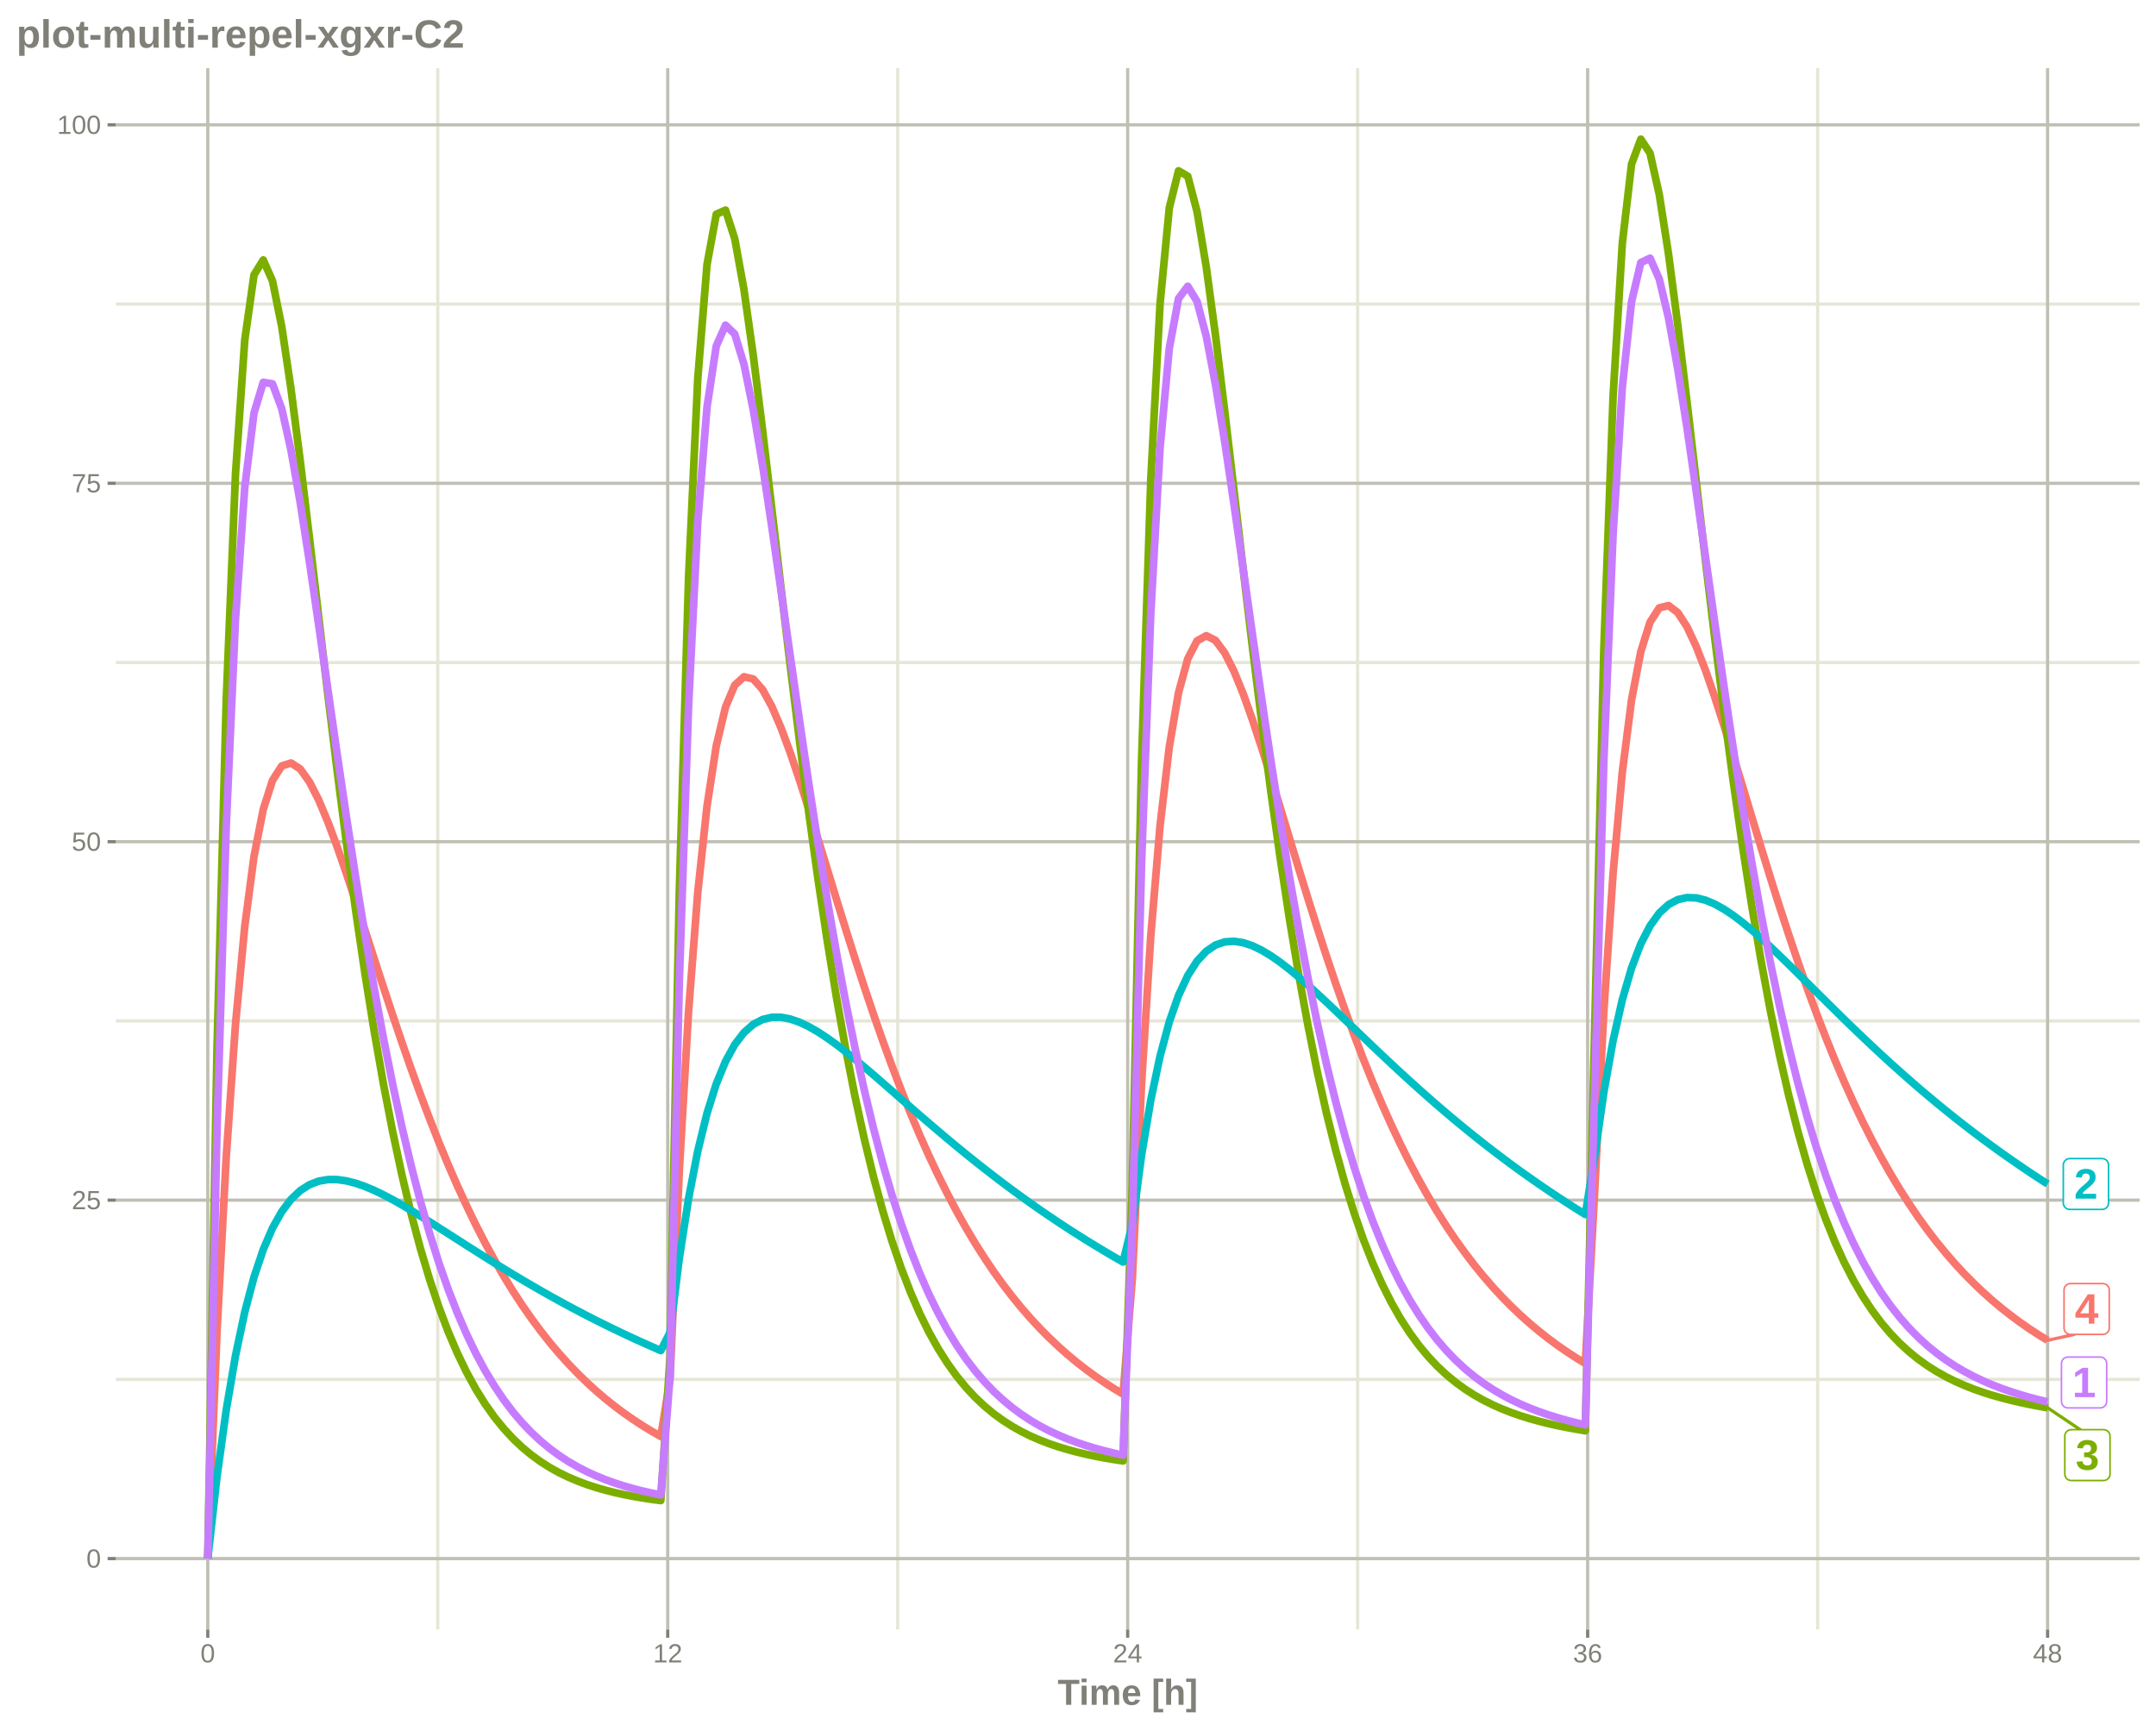
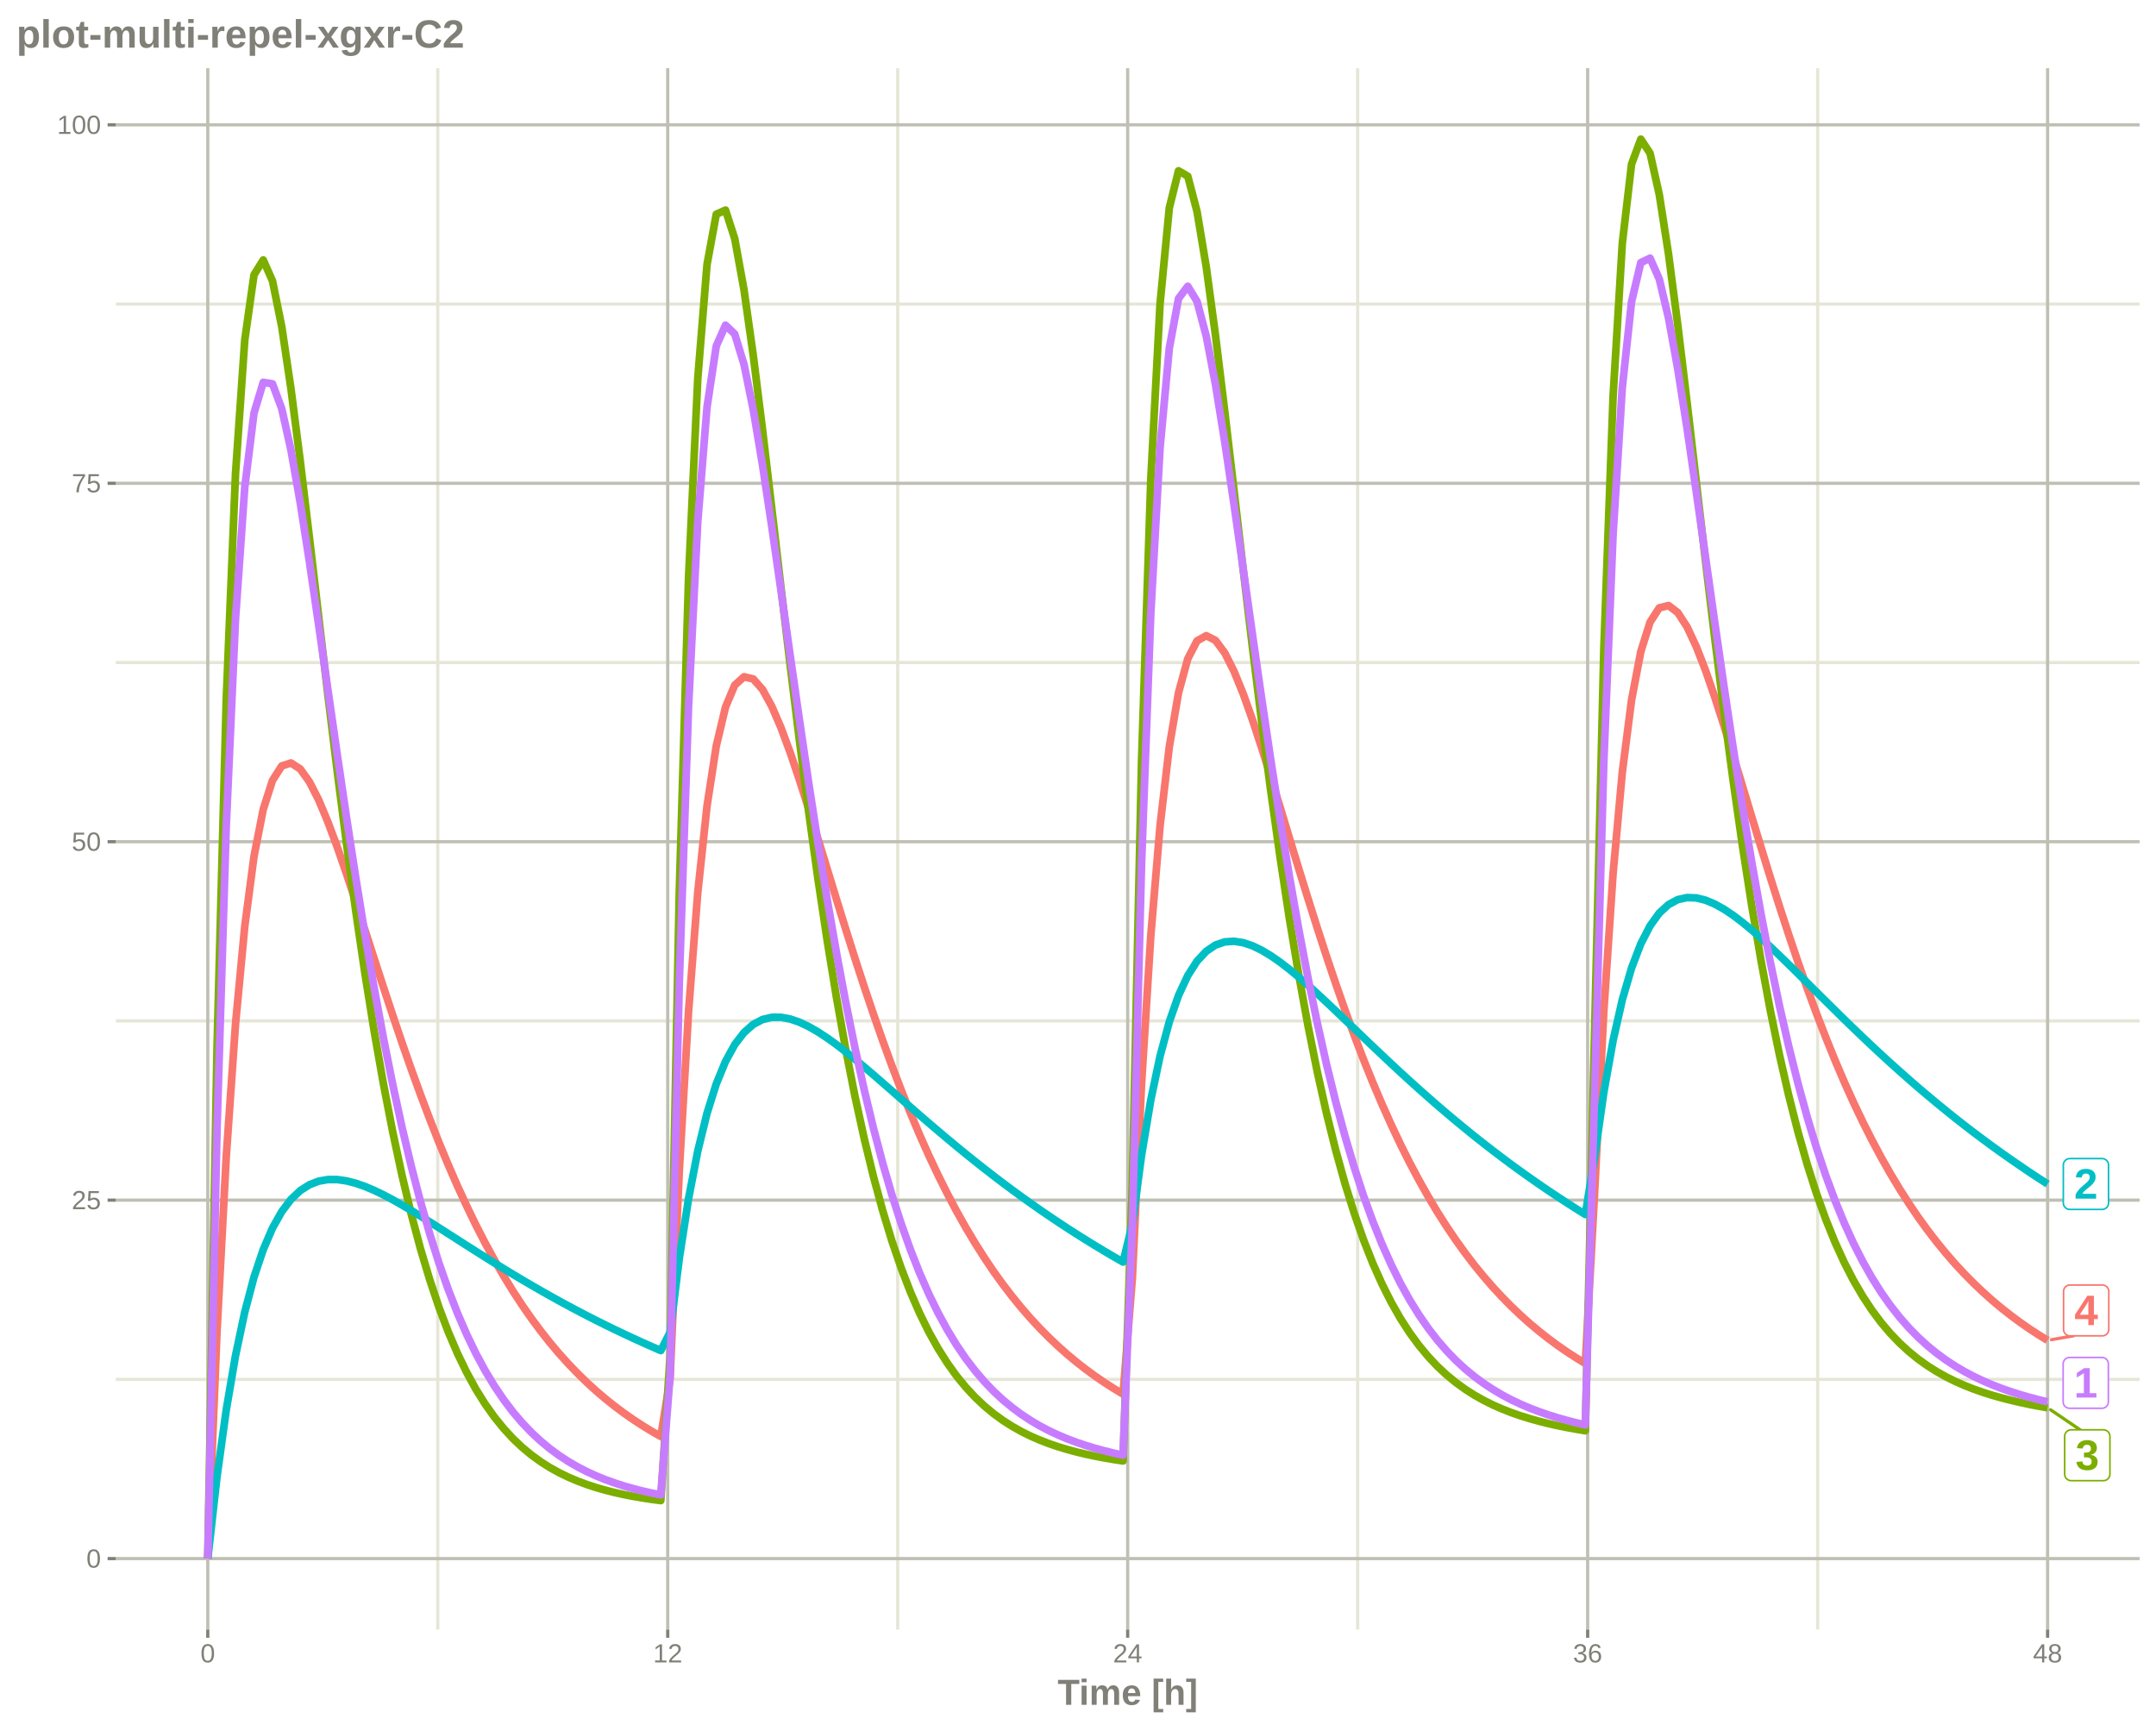
<svg xmlns="http://www.w3.org/2000/svg" viewBox="0 0 720.00 576.00">
  <defs>
    <style type="text/css">
    line, polyline, polygon, path, rect, circle {
      fill: none;
      stroke: #000000;
      stroke-linecap: round;
      stroke-linejoin: round;
      stroke-miterlimit: 10.00;
    }
  </style>
  </defs>
  <rect width="100%" height="100%" style="stroke: none; fill: #FFFFFF;" />
  <rect x="0.00" y="0.00" width="720.00" height="576.00" style="stroke-width: 1.07; stroke: #FFFFFF; fill: #FFFFFF;" />
  <defs>
    <clipPath id="cpMzguNjd8NzE0LjUyfDU0NC4xM3wyMi43Nw==">
      <rect x="38.67" y="22.77" width="675.85" height="521.36" />
    </clipPath>
  </defs>
  <rect x="38.67" y="22.77" width="675.85" height="521.36" style="stroke-width: 1.07; stroke: none; fill: #FFFFFF;" clip-path="url(#cpMzguNjd8NzE0LjUyfDU0NC4xM3wyMi43Nw==)" />
  <polyline points="38.67,460.59 714.52,460.59 " style="stroke-width: 1.07; stroke: #E6E6D8; stroke-linecap: butt;" clip-path="url(#cpMzguNjd8NzE0LjUyfDU0NC4xM3wyMi43Nw==)" />
  <polyline points="38.67,340.90 714.52,340.90 " style="stroke-width: 1.07; stroke: #E6E6D8; stroke-linecap: butt;" clip-path="url(#cpMzguNjd8NzE0LjUyfDU0NC4xM3wyMi43Nw==)" />
  <polyline points="38.67,221.22 714.52,221.22 " style="stroke-width: 1.07; stroke: #E6E6D8; stroke-linecap: butt;" clip-path="url(#cpMzguNjd8NzE0LjUyfDU0NC4xM3wyMi43Nw==)" />
  <polyline points="38.67,101.53 714.52,101.53 " style="stroke-width: 1.07; stroke: #E6E6D8; stroke-linecap: butt;" clip-path="url(#cpMzguNjd8NzE0LjUyfDU0NC4xM3wyMi43Nw==)" />
  <polyline points="146.19,544.13 146.19,22.77 " style="stroke-width: 1.07; stroke: #E6E6D8; stroke-linecap: butt;" clip-path="url(#cpMzguNjd8NzE0LjUyfDU0NC4xM3wyMi43Nw==)" />
  <polyline points="299.79,544.13 299.79,22.77 " style="stroke-width: 1.07; stroke: #E6E6D8; stroke-linecap: butt;" clip-path="url(#cpMzguNjd8NzE0LjUyfDU0NC4xM3wyMi43Nw==)" />
  <polyline points="453.40,544.13 453.40,22.77 " style="stroke-width: 1.07; stroke: #E6E6D8; stroke-linecap: butt;" clip-path="url(#cpMzguNjd8NzE0LjUyfDU0NC4xM3wyMi43Nw==)" />
  <polyline points="607.00,544.13 607.00,22.77 " style="stroke-width: 1.07; stroke: #E6E6D8; stroke-linecap: butt;" clip-path="url(#cpMzguNjd8NzE0LjUyfDU0NC4xM3wyMi43Nw==)" />
  <polyline points="38.67,520.43 714.52,520.43 " style="stroke-width: 1.07; stroke: #BFBFB4; stroke-linecap: butt;" clip-path="url(#cpMzguNjd8NzE0LjUyfDU0NC4xM3wyMi43Nw==)" />
  <polyline points="38.67,400.75 714.52,400.75 " style="stroke-width: 1.07; stroke: #BFBFB4; stroke-linecap: butt;" clip-path="url(#cpMzguNjd8NzE0LjUyfDU0NC4xM3wyMi43Nw==)" />
  <polyline points="38.67,281.06 714.52,281.06 " style="stroke-width: 1.07; stroke: #BFBFB4; stroke-linecap: butt;" clip-path="url(#cpMzguNjd8NzE0LjUyfDU0NC4xM3wyMi43Nw==)" />
  <polyline points="38.67,161.37 714.52,161.37 " style="stroke-width: 1.07; stroke: #BFBFB4; stroke-linecap: butt;" clip-path="url(#cpMzguNjd8NzE0LjUyfDU0NC4xM3wyMi43Nw==)" />
  <polyline points="38.67,41.69 714.52,41.69 " style="stroke-width: 1.07; stroke: #BFBFB4; stroke-linecap: butt;" clip-path="url(#cpMzguNjd8NzE0LjUyfDU0NC4xM3wyMi43Nw==)" />
  <polyline points="69.39,544.13 69.39,22.77 " style="stroke-width: 1.07; stroke: #BFBFB4; stroke-linecap: butt;" clip-path="url(#cpMzguNjd8NzE0LjUyfDU0NC4xM3wyMi43Nw==)" />
  <polyline points="222.99,544.13 222.99,22.77 " style="stroke-width: 1.07; stroke: #BFBFB4; stroke-linecap: butt;" clip-path="url(#cpMzguNjd8NzE0LjUyfDU0NC4xM3wyMi43Nw==)" />
  <polyline points="376.59,544.13 376.59,22.77 " style="stroke-width: 1.07; stroke: #BFBFB4; stroke-linecap: butt;" clip-path="url(#cpMzguNjd8NzE0LjUyfDU0NC4xM3wyMi43Nw==)" />
  <polyline points="530.20,544.13 530.20,22.77 " style="stroke-width: 1.07; stroke: #BFBFB4; stroke-linecap: butt;" clip-path="url(#cpMzguNjd8NzE0LjUyfDU0NC4xM3wyMi43Nw==)" />
  <polyline points="683.80,544.13 683.80,22.77 " style="stroke-width: 1.07; stroke: #BFBFB4; stroke-linecap: butt;" clip-path="url(#cpMzguNjd8NzE0LjUyfDU0NC4xM3wyMi43Nw==)" />
  <polyline points="69.39,520.43 72.47,444.63 75.56,386.20 78.65,341.97 81.74,309.29 84.82,285.98 87.91,270.25 91.00,260.58 94.09,255.76 97.17,254.77 100.26,256.77 103.35,261.09 106.44,267.15 109.52,274.52 112.61,282.81 115.70,291.73 118.79,301.05 121.87,310.57 124.96,320.14 128.05,329.64 131.14,338.98 134.22,348.09 137.31,356.93 140.40,365.44 143.49,373.62 146.57,381.43 149.66,388.88 152.75,395.97 155.84,402.68 158.92,409.04 162.01,415.05 165.10,420.71 168.19,426.05 171.27,431.07 174.36,435.79 177.45,440.23 180.54,444.39 183.62,448.30 186.71,451.96 189.80,455.39 192.89,458.60 195.97,461.60 199.06,464.42 202.15,467.05 205.24,469.52 208.32,471.82 211.41,473.98 214.50,476.00 217.59,477.89 220.67,479.65 223.76,460.53 226.85,390.95 229.94,337.79 233.02,298.02 236.11,269.14 239.20,249.07 242.29,236.09 245.37,228.78 248.46,225.98 251.55,226.72 254.64,230.22 257.72,235.82 260.81,243.00 263.90,251.33 266.99,260.48 270.07,270.14 273.16,280.11 276.25,290.21 279.34,300.29 282.42,310.24 285.51,319.99 288.60,329.48 291.69,338.64 294.77,347.46 297.86,355.91 300.95,363.98 304.04,371.67 307.12,378.97 310.21,385.89 313.30,392.44 316.39,398.62 319.47,404.46 322.56,409.95 325.65,415.13 328.74,419.99 331.82,424.57 334.91,428.86 338.00,432.89 341.09,436.68 344.17,440.22 347.26,443.55 350.35,446.67 353.44,449.59 356.52,452.33 359.61,454.90 362.70,457.30 365.79,459.56 368.87,461.67 371.96,463.65 375.05,465.51 378.14,426.96 381.22,361.91 384.31,312.47 387.40,275.75 390.49,249.36 393.57,231.31 396.66,219.97 399.75,213.99 402.84,212.26 405.92,213.85 409.01,218.01 412.10,224.15 415.19,231.74 418.27,240.39 421.36,249.78 424.45,259.62 427.54,269.72 430.62,279.90 433.71,290.04 436.80,300.03 439.89,309.79 442.97,319.28 446.06,328.43 449.15,337.24 452.24,345.67 455.32,353.72 458.41,361.38 461.50,368.65 464.59,375.55 467.67,382.07 470.76,388.24 473.85,394.05 476.94,399.53 480.02,404.70 483.11,409.55 486.20,414.12 489.29,418.41 492.37,422.45 495.46,426.23 498.55,429.79 501.64,433.12 504.72,436.25 507.81,439.19 510.90,441.95 513.99,444.53 517.07,446.96 520.16,449.24 523.25,451.38 526.34,453.39 529.42,455.27 532.51,398.43 535.60,337.64 538.69,291.69 541.77,257.82 544.86,233.74 547.95,217.57 551.04,207.74 554.12,202.97 557.21,202.20 560.30,204.55 563.39,209.32 566.47,215.91 569.56,223.86 572.65,232.78 575.74,242.35 578.82,252.33 581.91,262.52 585.00,272.75 588.09,282.91 591.17,292.91 594.26,302.66 597.35,312.11 600.44,321.23 603.52,330.00 606.61,338.38 609.70,346.38 612.79,354.00 615.87,361.23 618.96,368.08 622.05,374.56 625.14,380.68 628.22,386.46 631.31,391.91 634.40,397.04 637.49,401.88 640.57,406.42 643.66,410.69 646.75,414.71 649.84,418.48 652.92,422.03 656.01,425.36 659.10,428.48 662.19,431.42 665.27,434.18 668.36,436.77 671.45,439.20 674.54,441.49 677.62,443.64 680.71,445.66 683.80,447.56 " style="stroke-width: 2.56; stroke: #F8766D; stroke-linecap: butt;" clip-path="url(#cpMzguNjd8NzE0LjUyfDU0NC4xM3wyMi43Nw==)" />
  <polyline points="69.39,520.43 72.47,350.17 75.56,233.69 78.65,158.17 81.74,113.51 84.82,91.78 87.91,86.81 91.00,93.81 94.09,109.08 97.17,129.82 100.26,153.89 103.35,179.70 106.44,206.09 109.52,232.22 112.61,257.51 115.70,281.56 118.79,304.12 121.87,325.07 124.96,344.34 128.05,361.94 131.14,377.92 134.22,392.34 137.31,405.31 140.40,416.91 143.49,427.26 146.57,436.47 149.66,444.64 152.75,451.87 155.84,458.25 158.92,463.87 162.01,468.82 165.10,473.17 168.19,476.98 171.27,480.33 174.36,483.26 177.45,485.82 180.54,488.06 183.62,490.03 186.71,491.74 189.80,493.24 192.89,494.55 195.97,495.70 199.06,496.71 202.15,497.59 205.24,498.37 208.32,499.05 211.41,499.65 214.50,500.18 217.59,500.65 220.67,501.06 223.76,453.00 226.85,297.89 229.94,193.03 233.02,126.35 236.11,88.33 239.20,71.54 242.29,70.16 245.37,79.72 248.46,96.77 251.55,118.67 254.64,143.45 257.72,169.65 260.81,196.17 263.90,222.26 266.99,247.39 270.07,271.20 273.16,293.48 276.25,314.11 279.34,333.06 282.42,350.35 285.51,366.03 288.60,380.17 291.69,392.88 294.77,404.25 297.86,414.40 300.95,423.42 304.04,431.43 307.12,438.52 310.21,444.79 313.30,450.32 316.39,455.19 319.47,459.48 322.56,463.25 325.65,466.57 328.74,469.48 331.82,472.04 334.91,474.29 338.00,476.26 341.09,478.00 344.17,479.53 347.26,480.87 350.35,482.06 353.44,483.11 356.52,484.03 359.61,484.86 362.70,485.59 365.79,486.25 368.87,486.83 371.96,487.36 375.05,487.83 378.14,395.48 381.22,254.30 384.31,160.08 387.40,101.44 390.49,69.42 393.57,57.04 396.66,58.84 399.75,70.63 402.84,89.18 405.92,112.03 409.01,137.36 412.10,163.79 415.19,190.33 418.27,216.29 421.36,241.18 424.45,264.69 427.54,286.62 430.62,306.91 433.71,325.50 436.80,342.45 439.89,357.80 442.97,371.64 446.06,384.06 449.15,395.18 452.24,405.10 455.32,413.92 458.41,421.76 461.50,428.69 464.59,434.83 467.67,440.25 470.76,445.03 473.85,449.24 476.94,452.96 480.02,456.23 483.11,459.11 486.20,461.64 489.29,463.88 492.37,465.85 495.46,467.58 498.55,469.12 501.64,470.48 504.72,471.69 507.81,472.76 510.90,473.72 513.99,474.58 517.07,475.35 520.16,476.04 523.25,476.66 526.34,477.23 529.42,477.75 532.51,344.91 535.60,216.75 538.69,132.44 541.77,81.26 544.86,54.80 547.95,46.47 551.04,51.17 554.12,64.97 557.21,84.85 560.30,108.53 563.39,134.29 566.47,160.88 569.56,187.39 572.65,213.17 575.74,237.78 578.82,260.96 581.91,282.54 585.00,302.45 588.09,320.68 591.17,337.27 594.26,352.28 597.35,365.81 600.44,377.95 603.52,388.80 606.61,398.49 609.70,407.10 612.79,414.75 615.87,421.52 618.96,427.52 622.05,432.82 625.14,437.50 628.22,441.63 631.31,445.27 634.40,448.48 637.49,451.32 640.57,453.82 643.66,456.03 646.75,457.98 649.84,459.71 652.92,461.25 656.01,462.61 659.10,463.83 662.19,464.91 665.27,465.89 668.36,466.76 671.45,467.55 674.54,468.27 677.62,468.93 680.71,469.52 683.80,470.07 " style="stroke-width: 2.56; stroke: #7CAE00; stroke-linecap: butt;" clip-path="url(#cpMzguNjd8NzE0LjUyfDU0NC4xM3wyMi43Nw==)" />
  <polyline points="69.39,520.43 72.47,493.07 75.56,470.76 78.65,452.67 81.74,438.09 84.82,426.45 87.91,417.25 91.00,410.07 94.09,404.58 97.17,400.49 100.26,397.56 103.35,395.59 106.44,394.40 109.52,393.87 112.61,393.87 115.70,394.31 118.79,395.10 121.87,396.17 124.96,397.48 128.05,398.97 131.14,400.60 134.22,402.35 137.31,404.17 140.40,406.06 143.49,407.99 146.57,409.95 149.66,411.93 152.75,413.90 155.84,415.88 158.92,417.84 162.01,419.79 165.10,421.71 168.19,423.61 171.27,425.49 174.36,427.33 177.45,429.14 180.54,430.92 183.62,432.67 186.71,434.38 189.80,436.06 192.89,437.70 195.97,439.31 199.06,440.88 202.15,442.42 205.24,443.93 208.32,445.40 211.41,446.84 214.50,448.25 217.59,449.62 220.67,450.97 223.76,444.92 226.85,420.19 229.94,400.26 233.02,384.34 236.11,371.74 239.20,361.92 242.29,354.41 245.37,348.80 248.46,344.78 251.55,342.06 254.64,340.43 257.72,339.69 260.81,339.68 263.90,340.26 266.99,341.33 270.07,342.79 273.16,344.56 276.25,346.59 279.34,348.81 282.42,351.19 285.51,353.68 288.60,356.26 291.69,358.89 294.77,361.57 297.86,364.26 300.95,366.97 304.04,369.66 307.12,372.35 310.21,375.01 313.30,377.64 316.39,380.25 319.47,382.81 322.56,385.34 325.65,387.82 328.74,390.26 331.82,392.65 334.91,395.00 338.00,397.31 341.09,399.56 344.17,401.77 347.26,403.94 350.35,406.05 353.44,408.12 356.52,410.15 359.61,412.13 362.70,414.07 365.79,415.97 368.87,417.82 371.96,419.64 375.05,421.41 378.14,408.77 381.22,385.74 384.31,367.29 387.40,352.66 390.49,341.20 393.57,332.38 396.66,325.75 399.75,320.94 402.84,317.63 405.92,315.56 409.01,314.51 412.10,314.30 415.19,314.78 418.27,315.82 421.36,317.31 424.45,319.17 427.54,321.32 430.62,323.70 433.71,326.26 436.80,328.96 439.89,331.76 442.97,334.63 446.06,337.55 449.15,340.49 452.24,343.45 455.32,346.41 458.41,349.36 461.50,352.28 464.59,355.18 467.67,358.05 470.76,360.87 473.85,363.66 476.94,366.39 480.02,369.09 483.11,371.73 486.20,374.33 489.29,376.87 492.37,379.37 495.46,381.81 498.55,384.21 501.64,386.55 504.72,388.85 507.81,391.10 510.90,393.29 513.99,395.45 517.07,397.55 520.16,399.61 523.25,401.63 526.34,403.60 529.42,405.53 532.51,386.38 535.60,364.73 538.69,347.46 541.77,333.83 544.86,323.23 547.95,315.15 551.04,309.15 554.12,304.88 557.21,302.05 560.30,300.39 563.39,299.71 566.47,299.82 569.56,300.58 572.65,301.88 575.74,303.60 578.82,305.66 581.91,308.00 585.00,310.55 588.09,313.27 591.17,316.11 594.26,319.05 597.35,322.05 600.44,325.09 603.52,328.16 606.61,331.23 609.70,334.29 612.79,337.34 615.87,340.37 618.96,343.36 622.05,346.32 625.14,349.24 628.22,352.11 631.31,354.94 634.40,357.71 637.49,360.44 640.57,363.12 643.66,365.74 646.75,368.32 649.84,370.84 652.92,373.32 656.01,375.74 659.10,378.11 662.19,380.43 665.27,382.70 668.36,384.93 671.45,387.10 674.54,389.23 677.62,391.32 680.71,393.36 683.80,395.35 " style="stroke-width: 2.56; stroke: #00BFC4; stroke-linecap: butt;" clip-path="url(#cpMzguNjd8NzE0LjUyfDU0NC4xM3wyMi43Nw==)" />
  <polyline points="69.39,520.43 72.47,377.22 75.56,275.69 78.65,206.64 81.74,162.69 84.82,137.94 87.91,127.67 91.00,128.17 94.09,136.48 97.17,150.30 100.26,167.84 103.35,187.70 106.44,208.83 109.52,230.43 112.61,251.92 115.70,272.86 118.79,292.97 121.87,312.04 124.96,329.95 128.05,346.64 131.14,362.08 134.22,376.28 137.31,389.29 140.40,401.15 143.49,411.92 146.57,421.68 149.66,430.49 152.75,438.42 155.84,445.55 158.92,451.94 162.01,457.67 165.10,462.79 168.19,467.36 171.27,471.43 174.36,475.06 177.45,478.30 180.54,481.17 183.62,483.72 186.71,485.99 189.80,488.01 192.89,489.80 195.97,491.39 199.06,492.80 202.15,494.06 205.24,495.17 208.32,496.17 211.41,497.05 214.50,497.84 217.59,498.54 220.67,499.16 223.76,459.43 226.85,328.12 229.94,235.95 233.02,174.21 236.11,135.93 239.20,115.53 242.29,108.57 245.37,111.55 248.46,121.68 251.55,136.81 254.64,155.25 257.72,175.71 260.81,197.21 263.90,219.00 266.99,240.55 270.07,261.46 273.16,281.46 276.25,300.39 279.34,318.12 282.42,334.62 285.51,349.86 288.60,363.87 291.69,376.70 294.77,388.38 297.86,398.99 300.95,408.60 304.04,417.28 307.12,425.10 310.21,432.13 313.30,438.44 316.39,444.10 319.47,449.16 322.56,453.69 325.65,457.73 328.74,461.34 331.82,464.56 334.91,467.43 338.00,469.99 341.09,472.27 344.17,474.31 347.26,476.13 350.35,477.75 353.44,479.19 356.52,480.49 359.61,481.65 362.70,482.68 365.79,483.62 368.87,484.45 371.96,485.21 375.05,485.89 378.14,409.04 381.22,288.51 384.31,204.75 387.40,149.55 390.49,116.28 393.57,99.69 396.66,95.58 399.75,100.65 402.84,112.28 405.92,128.45 409.01,147.57 412.10,168.44 415.19,190.14 418.27,211.98 421.36,233.47 424.45,254.24 427.54,274.05 430.62,292.75 433.71,310.24 436.80,326.49 439.89,341.49 442.97,355.26 446.06,367.86 449.15,379.33 452.24,389.75 455.32,399.19 458.41,407.70 461.50,415.38 464.59,422.29 467.67,428.49 470.76,434.05 473.85,439.04 476.94,443.50 480.02,447.49 483.11,451.06 486.20,454.25 489.29,457.10 492.37,459.64 495.46,461.92 498.55,463.95 501.64,465.78 504.72,467.41 507.81,468.87 510.90,470.19 513.99,471.37 517.07,472.44 520.16,473.40 523.25,474.28 526.34,475.07 529.42,475.79 532.51,364.73 535.60,254.32 538.69,178.46 541.77,129.35 544.86,100.75 547.95,87.69 551.04,86.21 554.12,93.19 557.21,106.19 560.30,123.28 563.39,142.99 566.47,164.19 569.56,186.04 572.65,207.88 575.74,229.27 578.82,249.87 581.91,269.46 585.00,287.92 588.09,305.15 591.17,321.13 594.26,335.87 597.35,349.40 600.44,361.76 603.52,373.01 606.61,383.22 609.70,392.47 612.79,400.82 615.87,408.34 618.96,415.11 622.05,421.20 625.14,426.66 628.22,431.55 631.31,435.94 634.40,439.86 637.49,443.38 640.57,446.52 643.66,449.34 646.75,451.86 649.84,454.12 652.92,456.14 656.01,457.96 659.10,459.59 662.19,461.06 665.27,462.39 668.36,463.58 671.45,464.67 674.54,465.65 677.62,466.54 680.71,467.36 683.80,468.10 " style="stroke-width: 2.56; stroke: #C77CFF; stroke-linecap: butt;" clip-path="url(#cpMzguNjd8NzE0LjUyfDU0NC4xM3wyMi43Nw==)" />
-   <polygon points="690.59,470.12 701.37,470.12 701.28,470.12 701.63,470.10 701.97,470.03 702.30,469.91 702.60,469.73 702.87,469.51 703.10,469.25 703.28,468.96 703.42,468.64 703.50,468.30 703.53,467.96 703.53,467.96 703.53,455.30 703.53,455.30 703.50,454.95 703.42,454.61 703.28,454.29 703.10,454.00 702.87,453.74 702.60,453.52 702.30,453.34 701.97,453.22 701.63,453.15 701.37,453.14 690.59,453.14 690.85,453.15 690.50,453.14 690.15,453.18 689.82,453.28 689.51,453.43 689.22,453.62 688.97,453.86 688.76,454.14 688.60,454.45 688.49,454.78 688.43,455.12 688.43,455.30 688.43,467.96 688.43,467.78 688.43,468.13 688.49,468.47 688.60,468.80 688.76,469.11 688.97,469.39 689.22,469.63 689.51,469.83 689.82,469.98 690.15,470.07 690.50,470.12 " style="stroke-width: 0.53; stroke: #C77CFF; fill: #FFFFFF;" clip-path="url(#cpMzguNjd8NzE0LjUyfDU0NC4xM3wyMi43Nw==)" />
+   <line x1="694.64" y1="477.43" x2="684.79" y2="470.74" style="stroke-width: 1.07; stroke: #7CAE00;" clip-path="url(#cpMzguNjd8NzE0LjUyfDU0NC4xM3wyMi43Nw==)" />
+   <line x1="692.42" y1="446.06" x2="685.09" y2="447.34" style="stroke-width: 1.07; stroke: #F8766D;" clip-path="url(#cpMzguNjd8NzE0LjUyfDU0NC4xM3wyMi43Nw==)" />
+   <polygon points="691.15,470.25 701.93,470.25 701.85,470.25 702.20,470.23 702.54,470.16 702.86,470.04 703.16,469.87 703.43,469.65 703.66,469.39 703.85,469.09 703.98,468.77 704.07,468.44 704.09,468.09 704.09,468.09 704.09,455.43 704.09,455.43 704.07,455.08 703.98,454.74 703.85,454.42 703.66,454.13 703.43,453.87 703.16,453.65 702.86,453.48 702.54,453.35 702.20,453.28 701.93,453.27 691.15,453.27 691.41,453.28 691.06,453.27 690.72,453.31 690.38,453.41 690.07,453.56 689.78,453.75 689.53,453.99 689.32,454.27 689.16,454.58 689.05,454.91 689.00,455.25 688.99,455.43 688.99,468.09 689.00,467.91 689.00,468.26 689.05,468.61 689.16,468.94 689.32,469.24 689.53,469.52 689.78,469.76 690.07,469.96 690.38,470.11 690.72,470.20 691.06,470.25 " style="stroke-width: 0.53; stroke: #C77CFF; fill: #FFFFFF;" clip-path="url(#cpMzguNjd8NzE0LjUyfDU0NC4xM3wyMi43Nw==)" />
  <g clip-path="url(#cpMzguNjd8NzE0LjUyfDU0NC4xM3wyMi43Nw==)">
-     <text x="692.03" y="466.52" style="font-size: 14.23px; font-weight: bold; fill: #C77CFF; font-family: Liberation Sans;" textLength="7.91px" lengthAdjust="spacingAndGlyphs">1</text>
+     <text x="692.59" y="466.65" style="font-size: 14.23px; font-weight: bold; fill: #C77CFF; font-family: Liberation Sans;" textLength="7.91px" lengthAdjust="spacingAndGlyphs">1</text>
  </g>
  <polygon points="691.21,403.84 701.99,403.84 701.91,403.84 702.25,403.83 702.59,403.76 702.92,403.64 703.22,403.46 703.49,403.24 703.72,402.98 703.90,402.69 704.04,402.37 704.12,402.03 704.15,401.68 704.15,401.68 704.15,389.02 704.15,389.02 704.12,388.68 704.04,388.34 703.90,388.02 703.72,387.73 703.49,387.47 703.22,387.25 702.92,387.07 702.59,386.95 702.25,386.88 701.99,386.86 691.21,386.86 691.47,386.88 691.12,386.87 690.77,386.91 690.44,387.00 690.13,387.15 689.84,387.35 689.59,387.59 689.38,387.87 689.22,388.18 689.11,388.51 689.05,388.85 689.05,389.02 689.05,401.68 689.05,401.51 689.05,401.86 689.11,402.20 689.22,402.53 689.38,402.84 689.59,403.12 689.84,403.36 690.13,403.56 690.44,403.70 690.77,403.80 691.12,403.84 " style="stroke-width: 0.53; stroke: #00BFC4; fill: #FFFFFF;" clip-path="url(#cpMzguNjd8NzE0LjUyfDU0NC4xM3wyMi43Nw==)" />
  <g clip-path="url(#cpMzguNjd8NzE0LjUyfDU0NC4xM3wyMi43Nw==)">
    <text x="692.65" y="400.24" style="font-size: 14.23px; font-weight: bold; fill: #00BFC4; font-family: Liberation Sans;" textLength="7.91px" lengthAdjust="spacingAndGlyphs">2</text>
  </g>
-   <line x1="694.67" y1="477.38" x2="683.80" y2="470.07" style="stroke-width: 1.07; stroke: #7CAE00;" clip-path="url(#cpMzguNjd8NzE0LjUyfDU0NC4xM3wyMi43Nw==)" />
-   <polygon points="691.71,494.36 702.49,494.36 702.41,494.36 702.75,494.35 703.09,494.28 703.42,494.16 703.72,493.98 703.99,493.76 704.22,493.50 704.41,493.21 704.54,492.89 704.63,492.55 704.65,492.20 704.65,492.20 704.65,479.54 704.65,479.54 704.63,479.20 704.54,478.86 704.41,478.54 704.22,478.25 703.99,477.99 703.72,477.77 703.42,477.59 703.09,477.47 702.75,477.40 702.49,477.38 691.71,477.38 691.97,477.40 691.62,477.39 691.28,477.43 690.94,477.52 690.63,477.67 690.34,477.87 690.09,478.11 689.88,478.39 689.72,478.70 689.61,479.03 689.55,479.37 689.55,479.54 689.55,492.20 689.55,492.03 689.55,492.38 689.61,492.72 689.72,493.05 689.88,493.36 690.09,493.64 690.34,493.88 690.63,494.08 690.94,494.22 691.28,494.32 691.62,494.36 " style="stroke-width: 0.53; stroke: #7CAE00; fill: #FFFFFF;" clip-path="url(#cpMzguNjd8NzE0LjUyfDU0NC4xM3wyMi43Nw==)" />
+   <polygon points="691.66,494.41 702.45,494.41 702.36,494.41 702.71,494.40 703.05,494.33 703.37,494.20 703.67,494.03 703.94,493.81 704.17,493.55 704.36,493.26 704.49,492.94 704.58,492.60 704.61,492.25 704.61,492.25 704.61,479.59 704.61,479.59 704.58,479.25 704.49,478.91 704.36,478.59 704.17,478.29 703.94,478.03 703.67,477.81 703.37,477.64 703.05,477.52 702.71,477.45 702.45,477.43 691.66,477.43 691.92,477.45 691.57,477.43 691.23,477.48 690.89,477.57 690.58,477.72 690.29,477.92 690.04,478.16 689.83,478.44 689.67,478.75 689.56,479.08 689.51,479.42 689.50,479.59 689.50,492.25 689.51,492.08 689.51,492.43 689.56,492.77 689.67,493.10 689.83,493.41 690.04,493.69 690.29,493.93 690.58,494.12 690.89,494.27 691.23,494.37 691.57,494.41 " style="stroke-width: 0.53; stroke: #7CAE00; fill: #FFFFFF;" clip-path="url(#cpMzguNjd8NzE0LjUyfDU0NC4xM3wyMi43Nw==)" />
  <g clip-path="url(#cpMzguNjd8NzE0LjUyfDU0NC4xM3wyMi43Nw==)">
-     <text x="693.15" y="490.76" style="font-size: 14.23px; font-weight: bold; fill: #7CAE00; font-family: Liberation Sans;" textLength="7.91px" lengthAdjust="spacingAndGlyphs">3</text>
+     <text x="693.10" y="490.81" style="font-size: 14.23px; font-weight: bold; fill: #7CAE00; font-family: Liberation Sans;" textLength="7.91px" lengthAdjust="spacingAndGlyphs">3</text>
  </g>
-   <line x1="692.73" y1="445.58" x2="683.80" y2="447.56" style="stroke-width: 1.07; stroke: #F8766D;" clip-path="url(#cpMzguNjd8NzE0LjUyfDU0NC4xM3wyMi43Nw==)" />
-   <polygon points="691.45,445.58 702.23,445.58 702.15,445.58 702.49,445.56 702.83,445.50 703.16,445.37 703.46,445.20 703.73,444.98 703.96,444.72 704.15,444.42 704.28,444.10 704.37,443.77 704.39,443.42 704.39,443.42 704.39,430.76 704.39,430.76 704.37,430.41 704.28,430.08 704.15,429.76 703.96,429.46 703.73,429.20 703.46,428.98 703.16,428.81 702.83,428.68 702.49,428.62 702.23,428.60 691.45,428.60 691.71,428.62 691.36,428.60 691.02,428.64 690.68,428.74 690.37,428.89 690.08,429.09 689.83,429.33 689.62,429.60 689.46,429.91 689.35,430.24 689.29,430.59 689.29,430.76 689.29,443.42 689.29,443.25 689.29,443.59 689.35,443.94 689.46,444.27 689.62,444.58 689.83,444.85 690.08,445.09 690.37,445.29 690.68,445.44 691.02,445.54 691.36,445.58 " style="stroke-width: 0.53; stroke: #F8766D; fill: #FFFFFF;" clip-path="url(#cpMzguNjd8NzE0LjUyfDU0NC4xM3wyMi43Nw==)" />
+   <polygon points="691.29,446.06 702.08,446.06 701.99,446.06 702.34,446.04 702.68,445.97 703.00,445.85 703.30,445.68 703.57,445.46 703.80,445.20 703.99,444.90 704.12,444.58 704.21,444.24 704.24,443.90 704.24,443.90 704.24,431.24 704.24,431.24 704.21,430.89 704.12,430.55 703.99,430.23 703.80,429.94 703.57,429.68 703.30,429.46 703.00,429.29 702.68,429.16 702.34,429.09 702.08,429.08 691.29,429.08 691.55,429.09 691.20,429.08 690.86,429.12 690.52,429.22 690.21,429.37 689.92,429.56 689.67,429.80 689.46,430.08 689.30,430.39 689.19,430.72 689.14,431.06 689.13,431.24 689.13,443.90 689.14,443.72 689.14,444.07 689.19,444.41 689.30,444.74 689.46,445.05 689.67,445.33 689.92,445.57 690.21,445.77 690.52,445.92 690.86,446.01 691.20,446.06 " style="stroke-width: 0.53; stroke: #F8766D; fill: #FFFFFF;" clip-path="url(#cpMzguNjd8NzE0LjUyfDU0NC4xM3wyMi43Nw==)" />
  <g clip-path="url(#cpMzguNjd8NzE0LjUyfDU0NC4xM3wyMi43Nw==)">
-     <text x="692.89" y="441.98" style="font-size: 14.23px; font-weight: bold; fill: #F8766D; font-family: Liberation Sans;" textLength="7.91px" lengthAdjust="spacingAndGlyphs">4</text>
+     <text x="692.73" y="442.46" style="font-size: 14.23px; font-weight: bold; fill: #F8766D; font-family: Liberation Sans;" textLength="7.91px" lengthAdjust="spacingAndGlyphs">4</text>
  </g>
  <defs>
    <clipPath id="cpMC4wMHw3MjAuMDB8NTc2LjAwfDAuMDA=">
      <rect x="0.00" y="0.00" width="720.00" height="576.00" />
    </clipPath>
  </defs>
  <g clip-path="url(#cpMC4wMHw3MjAuMDB8NTc2LjAwfDAuMDA=)">
    <text x="28.84" y="523.46" style="font-size: 8.80px; fill: #808078; font-family: Liberation Sans;" textLength="4.89px" lengthAdjust="spacingAndGlyphs">0</text>
  </g>
  <g clip-path="url(#cpMC4wMHw3MjAuMDB8NTc2LjAwfDAuMDA=)">
    <text x="23.95" y="403.77" style="font-size: 8.80px; fill: #808078; font-family: Liberation Sans;" textLength="9.78px" lengthAdjust="spacingAndGlyphs">25</text>
  </g>
  <g clip-path="url(#cpMC4wMHw3MjAuMDB8NTc2LjAwfDAuMDA=)">
    <text x="23.95" y="284.08" style="font-size: 8.80px; fill: #808078; font-family: Liberation Sans;" textLength="9.78px" lengthAdjust="spacingAndGlyphs">50</text>
  </g>
  <g clip-path="url(#cpMC4wMHw3MjAuMDB8NTc2LjAwfDAuMDA=)">
    <text x="23.95" y="164.40" style="font-size: 8.80px; fill: #808078; font-family: Liberation Sans;" textLength="9.78px" lengthAdjust="spacingAndGlyphs">75</text>
  </g>
  <g clip-path="url(#cpMC4wMHw3MjAuMDB8NTc2LjAwfDAuMDA=)">
    <text x="19.06" y="44.71" style="font-size: 8.80px; fill: #808078; font-family: Liberation Sans;" textLength="14.67px" lengthAdjust="spacingAndGlyphs">100</text>
  </g>
  <polyline points="35.93,520.43 38.67,520.43 " style="stroke-width: 1.07; stroke: #808078; stroke-linecap: butt;" clip-path="url(#cpMC4wMHw3MjAuMDB8NTc2LjAwfDAuMDA=)" />
  <polyline points="35.93,400.75 38.67,400.75 " style="stroke-width: 1.07; stroke: #808078; stroke-linecap: butt;" clip-path="url(#cpMC4wMHw3MjAuMDB8NTc2LjAwfDAuMDA=)" />
  <polyline points="35.93,281.06 38.67,281.06 " style="stroke-width: 1.07; stroke: #808078; stroke-linecap: butt;" clip-path="url(#cpMC4wMHw3MjAuMDB8NTc2LjAwfDAuMDA=)" />
  <polyline points="35.93,161.37 38.67,161.37 " style="stroke-width: 1.07; stroke: #808078; stroke-linecap: butt;" clip-path="url(#cpMC4wMHw3MjAuMDB8NTc2LjAwfDAuMDA=)" />
  <polyline points="35.93,41.69 38.67,41.69 " style="stroke-width: 1.07; stroke: #808078; stroke-linecap: butt;" clip-path="url(#cpMC4wMHw3MjAuMDB8NTc2LjAwfDAuMDA=)" />
  <polyline points="69.39,546.87 69.39,544.13 " style="stroke-width: 1.07; stroke: #808078; stroke-linecap: butt;" clip-path="url(#cpMC4wMHw3MjAuMDB8NTc2LjAwfDAuMDA=)" />
  <polyline points="222.99,546.87 222.99,544.13 " style="stroke-width: 1.07; stroke: #808078; stroke-linecap: butt;" clip-path="url(#cpMC4wMHw3MjAuMDB8NTc2LjAwfDAuMDA=)" />
  <polyline points="376.59,546.87 376.59,544.13 " style="stroke-width: 1.07; stroke: #808078; stroke-linecap: butt;" clip-path="url(#cpMC4wMHw3MjAuMDB8NTc2LjAwfDAuMDA=)" />
  <polyline points="530.20,546.87 530.20,544.13 " style="stroke-width: 1.07; stroke: #808078; stroke-linecap: butt;" clip-path="url(#cpMC4wMHw3MjAuMDB8NTc2LjAwfDAuMDA=)" />
  <polyline points="683.80,546.87 683.80,544.13 " style="stroke-width: 1.07; stroke: #808078; stroke-linecap: butt;" clip-path="url(#cpMC4wMHw3MjAuMDB8NTc2LjAwfDAuMDA=)" />
  <g clip-path="url(#cpMC4wMHw3MjAuMDB8NTc2LjAwfDAuMDA=)">
    <text x="66.94" y="555.11" style="font-size: 8.80px; fill: #808078; font-family: Liberation Sans;" textLength="4.89px" lengthAdjust="spacingAndGlyphs">0</text>
  </g>
  <g clip-path="url(#cpMC4wMHw3MjAuMDB8NTc2LjAwfDAuMDA=)">
    <text x="218.10" y="555.11" style="font-size: 8.80px; fill: #808078; font-family: Liberation Sans;" textLength="9.78px" lengthAdjust="spacingAndGlyphs">12</text>
  </g>
  <g clip-path="url(#cpMC4wMHw3MjAuMDB8NTc2LjAwfDAuMDA=)">
    <text x="371.70" y="555.11" style="font-size: 8.80px; fill: #808078; font-family: Liberation Sans;" textLength="9.78px" lengthAdjust="spacingAndGlyphs">24</text>
  </g>
  <g clip-path="url(#cpMC4wMHw3MjAuMDB8NTc2LjAwfDAuMDA=)">
    <text x="525.31" y="555.11" style="font-size: 8.80px; fill: #808078; font-family: Liberation Sans;" textLength="9.78px" lengthAdjust="spacingAndGlyphs">36</text>
  </g>
  <g clip-path="url(#cpMC4wMHw3MjAuMDB8NTc2LjAwfDAuMDA=)">
    <text x="678.91" y="555.11" style="font-size: 8.80px; fill: #808078; font-family: Liberation Sans;" textLength="9.78px" lengthAdjust="spacingAndGlyphs">48</text>
  </g>
  <g clip-path="url(#cpMC4wMHw3MjAuMDB8NTc2LjAwfDAuMDA=)">
    <text x="353.19" y="569.26" style="font-size: 12.10px; font-weight: bold; fill: #808078; font-family: Liberation Sans;" textLength="46.81px" lengthAdjust="spacingAndGlyphs">Time [h]</text>
  </g>
  <g clip-path="url(#cpMC4wMHw3MjAuMDB8NTc2LjAwfDAuMDA=)">
    <text x="5.48" y="15.92" style="font-size: 13.20px; font-weight: bold; fill: #808078; font-family: Liberation Sans;" textLength="149.42px" lengthAdjust="spacingAndGlyphs">plot-multi-repel-xgxr-C2</text>
  </g>
</svg>
